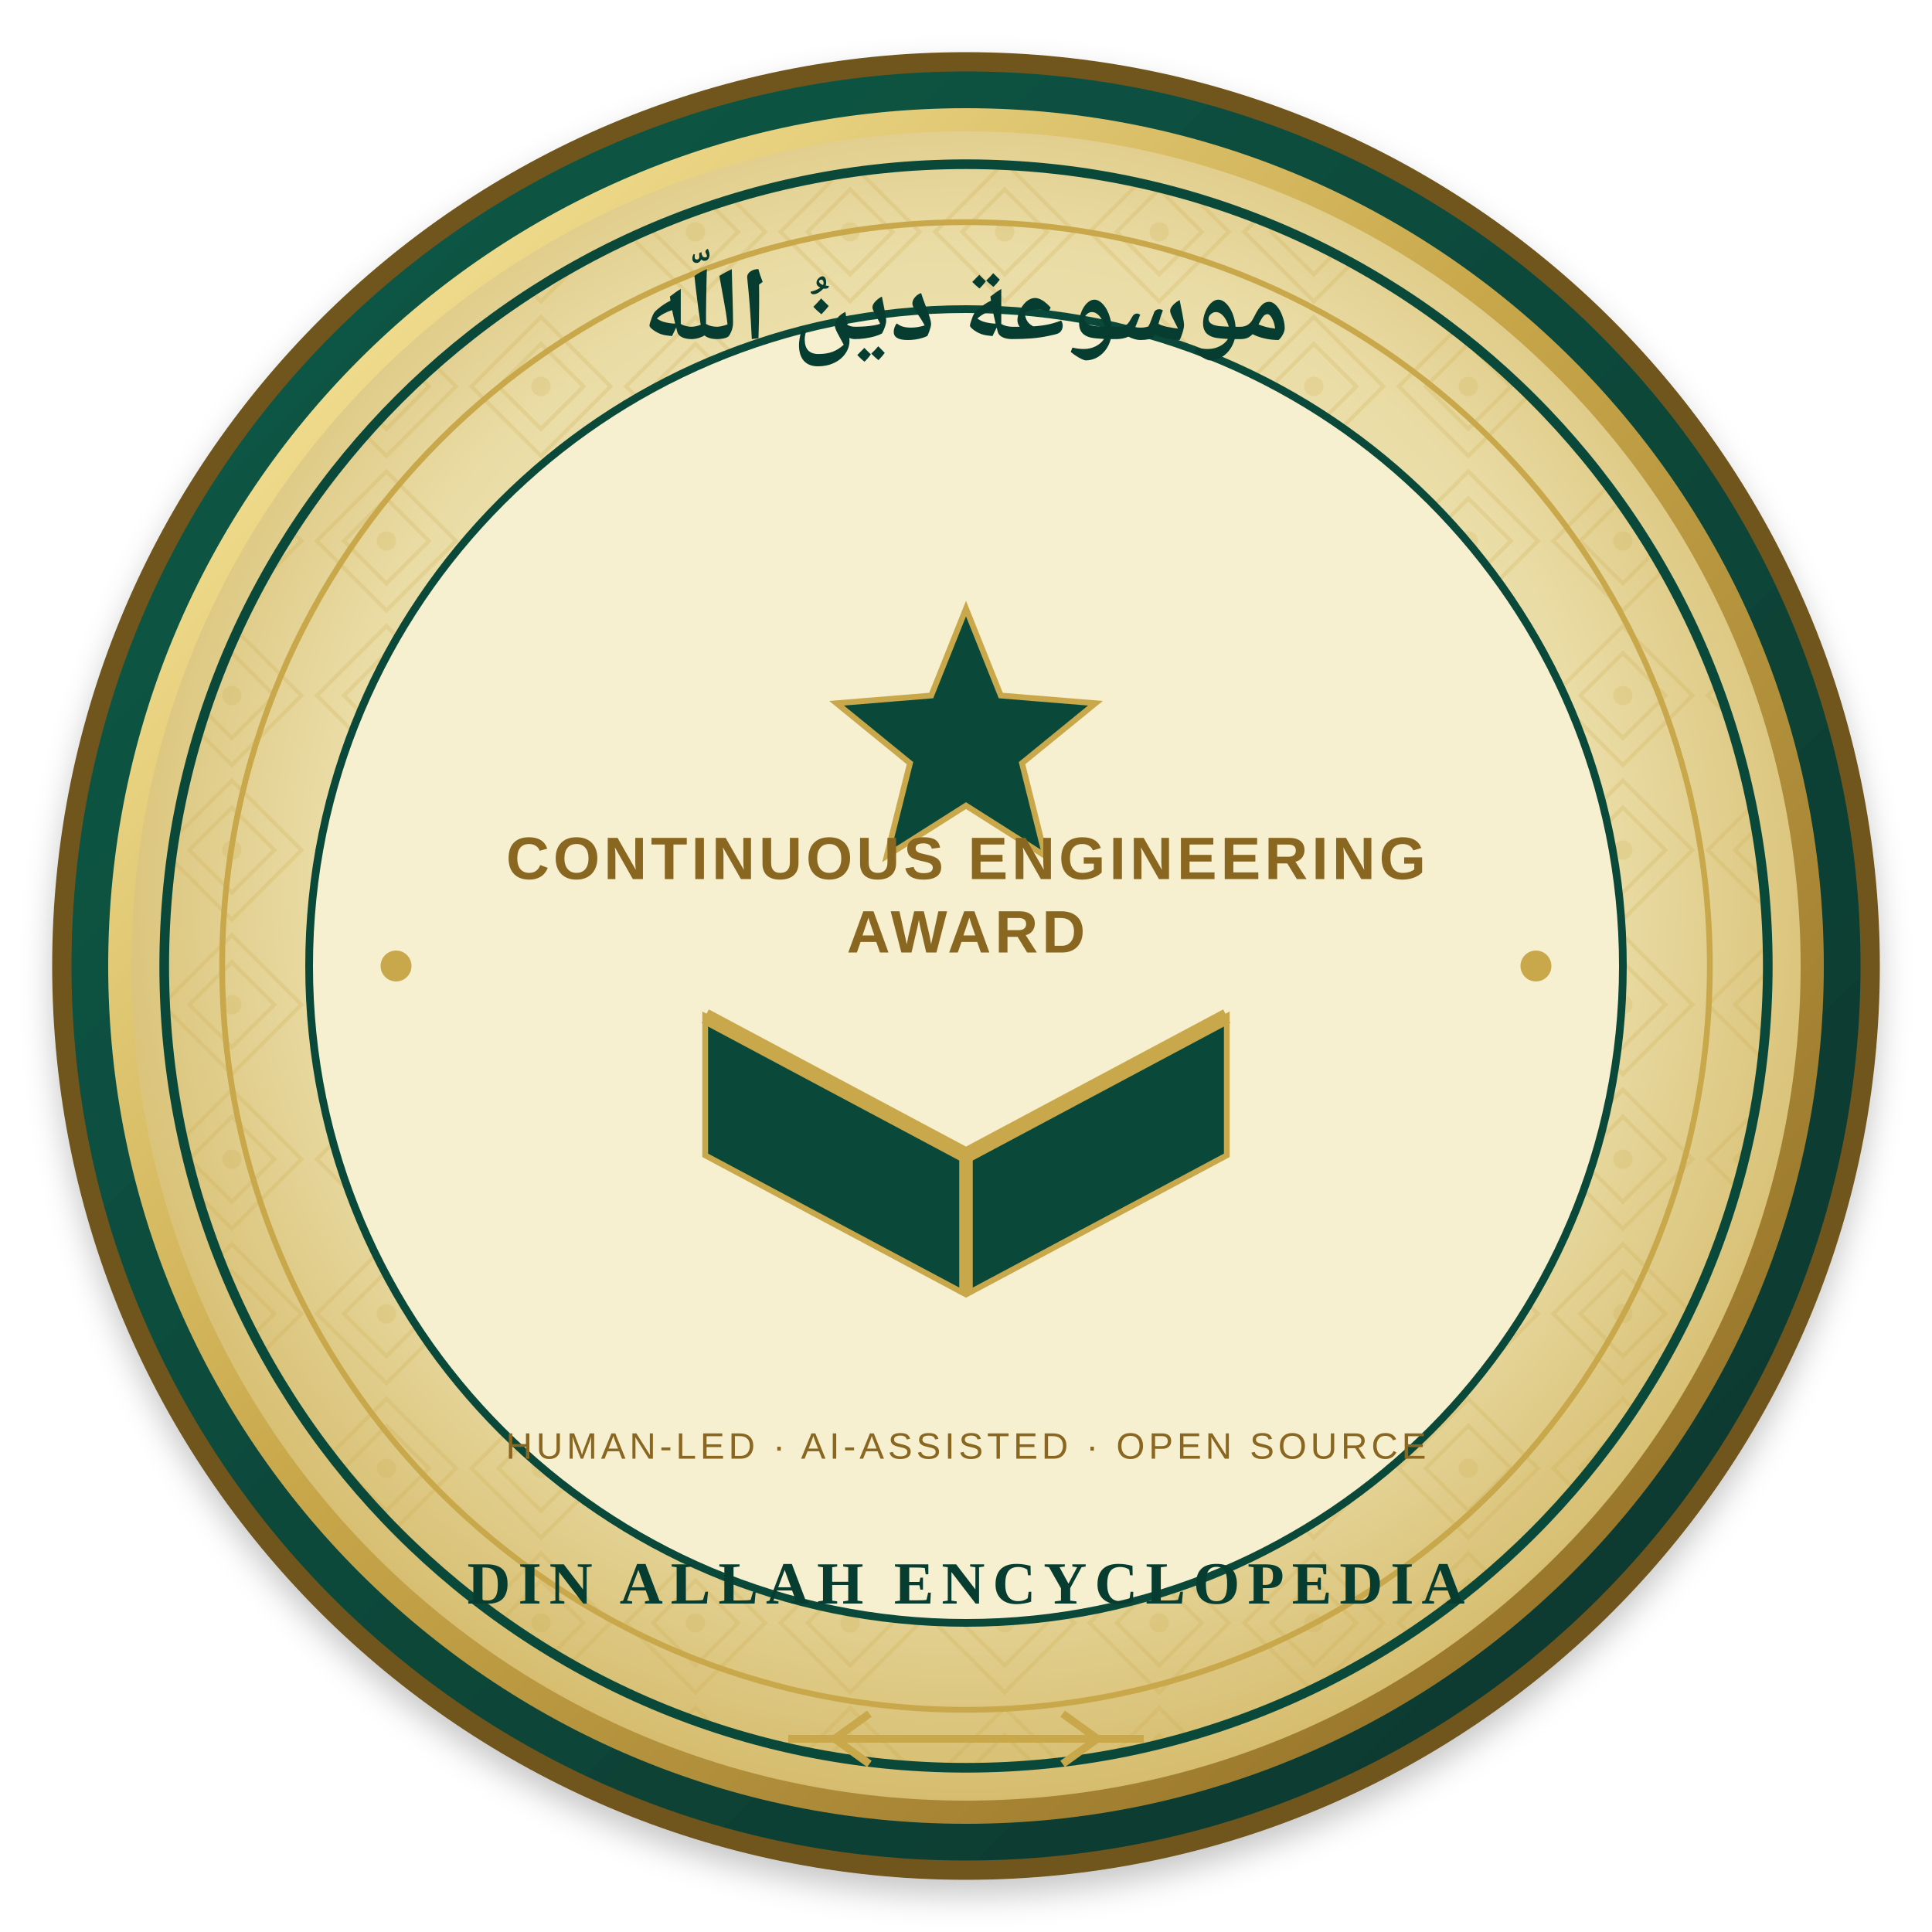
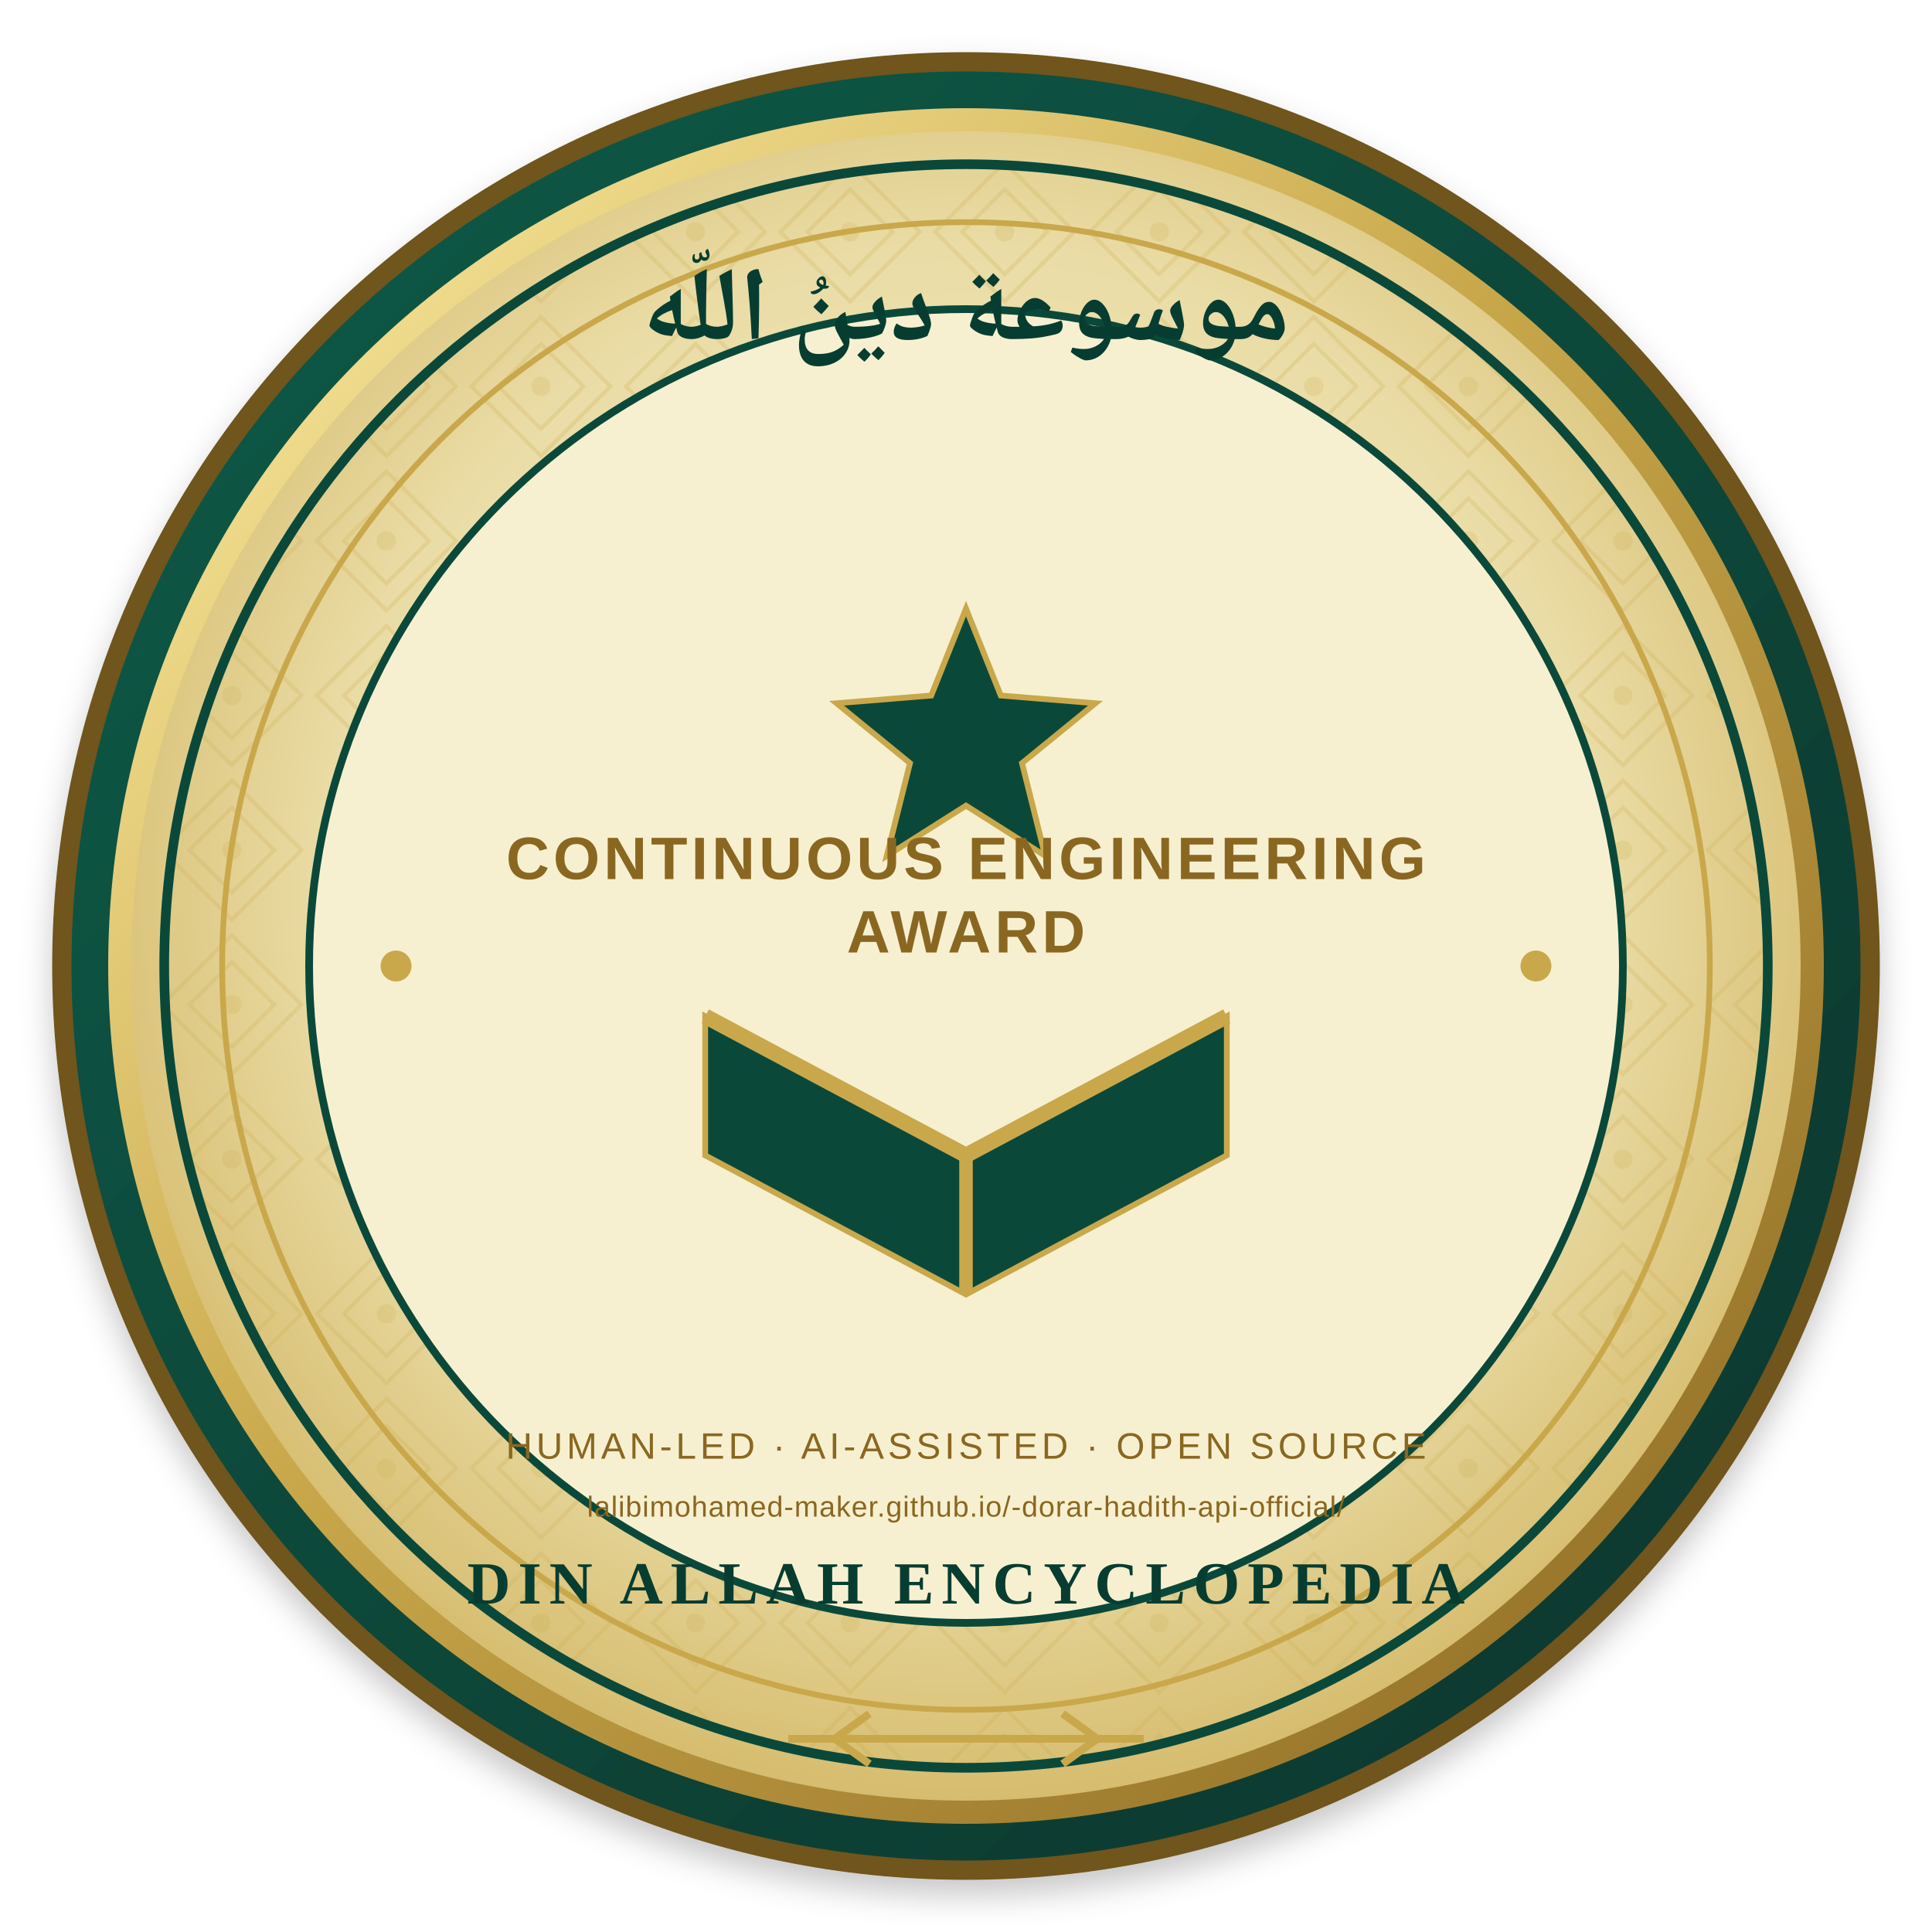
<svg xmlns="http://www.w3.org/2000/svg" viewBox="0 0 1000 1000" role="img" aria-labelledby="title desc">
  <defs>
    <radialGradient id="bg" cx="50%" cy="45%" r="65%">
      <stop offset="0" stop-color="#f7f0d0" />
      <stop offset="0.58" stop-color="#eadca5" />
      <stop offset="1" stop-color="#c9a84b" />
    </radialGradient>
    <linearGradient id="gold" x1="0" y1="0" x2="1" y2="1">
      <stop offset="0" stop-color="#fff1a8" />
      <stop offset="0.45" stop-color="#c9a84b" />
      <stop offset="1" stop-color="#8a6721" />
    </linearGradient>
    <linearGradient id="green" x1="0" y1="0" x2="1" y2="1">
      <stop offset="0" stop-color="#0f5b48" />
      <stop offset="1" stop-color="#06352c" />
    </linearGradient>
    <pattern id="islamic" width="80" height="80" patternUnits="userSpaceOnUse">
      <path d="M40 4 76 40 40 76 4 40Z M40 18 62 40 40 62 18 40Z" fill="none" stroke="#c9a84b" stroke-width="2" opacity=".22" />
      <circle cx="40" cy="40" r="5" fill="#c9a84b" opacity=".2" />
    </pattern>
-     <path id="topArc" d="M 150 500 A 350 350 0 0 1 850 500" />
-     <path id="bottomArc" d="M 850 500 A 350 350 0 0 1 150 500" />
    <filter id="shadow" x="-20%" y="-20%" width="140%" height="140%">
      <feDropShadow dx="0" dy="8" stdDeviation="8" flood-opacity=".22" />
    </filter>
  </defs>
  <circle cx="500" cy="500" r="468" fill="url(#green)" stroke="#6f551f" stroke-width="10" filter="url(#shadow)" />
  <circle cx="500" cy="500" r="438" fill="url(#bg)" stroke="url(#gold)" stroke-width="12" />
  <circle cx="500" cy="500" r="415" fill="url(#islamic)" stroke="#0a493a" stroke-width="5" />
  <circle cx="500" cy="500" r="385" fill="none" stroke="#c9a84b" stroke-width="3" />
  <circle cx="500" cy="500" r="340" fill="#f7f0d0" stroke="#0a493a" stroke-width="4" />
  <g fill="#0a493a" stroke="#c9a84b" stroke-width="3">
    <path d="M500 315 l18 45 49 4 -38 31 12 48 -41 -26 -41 26 12 -48 -38 -31 49 -4z" />
    <path d="M500 670 l-135 -72 v-72 l135 72 135-72 v72z" fill="#0a493a" />
    <path d="M365 526 l135 72 135-72" fill="none" stroke="#c9a84b" stroke-width="8" />
    <path d="M500 598 v72" fill="none" stroke="#c9a84b" stroke-width="7" />
  </g>
  <g font-family="Noto Naskh Arabic, Amiri, serif" text-anchor="middle" fill="#073d31">
    <text x="500" y="176" font-size="54" font-weight="700" direction="rtl">موسوعة دينُ اللّه</text>
  </g>
  <g font-family="Georgia, Times New Roman, serif" text-anchor="middle" fill="#073d31">
    <text x="500" y="830" font-size="31" letter-spacing="4" font-weight="700">DIN ALLAH ENCYCLOPEDIA</text>
  </g>
  <g font-family="Arial, Helvetica, sans-serif" text-anchor="middle" fill="#8a6721">
    <text x="500" y="455" font-size="31" font-weight="700" letter-spacing="2">CONTINUOUS ENGINEERING</text>
    <text x="500" y="493" font-size="31" font-weight="700" letter-spacing="2">AWARD</text>
    <text x="500" y="755" font-size="19" letter-spacing="2">HUMAN-LED · AI-ASSISTED · OPEN SOURCE</text>
+     <text x="500" y="785" font-size="15" letter-spacing=".4">lalibimohamed-maker.github.io/-dorar-hadith-api-official/</text>
  </g>
  <g fill="#c9a84b">
    <circle cx="205" cy="500" r="8" />
    <circle cx="795" cy="500" r="8" />
  </g>
  <g transform="translate(500 900)">
    <path d="M-92 0 H92" stroke="#c9a84b" stroke-width="4" />
    <path d="M-50 -13 l-18 13 18 13 M50 -13 l18 13-18 13" fill="none" stroke="#c9a84b" stroke-width="4" />
  </g>
</svg>
